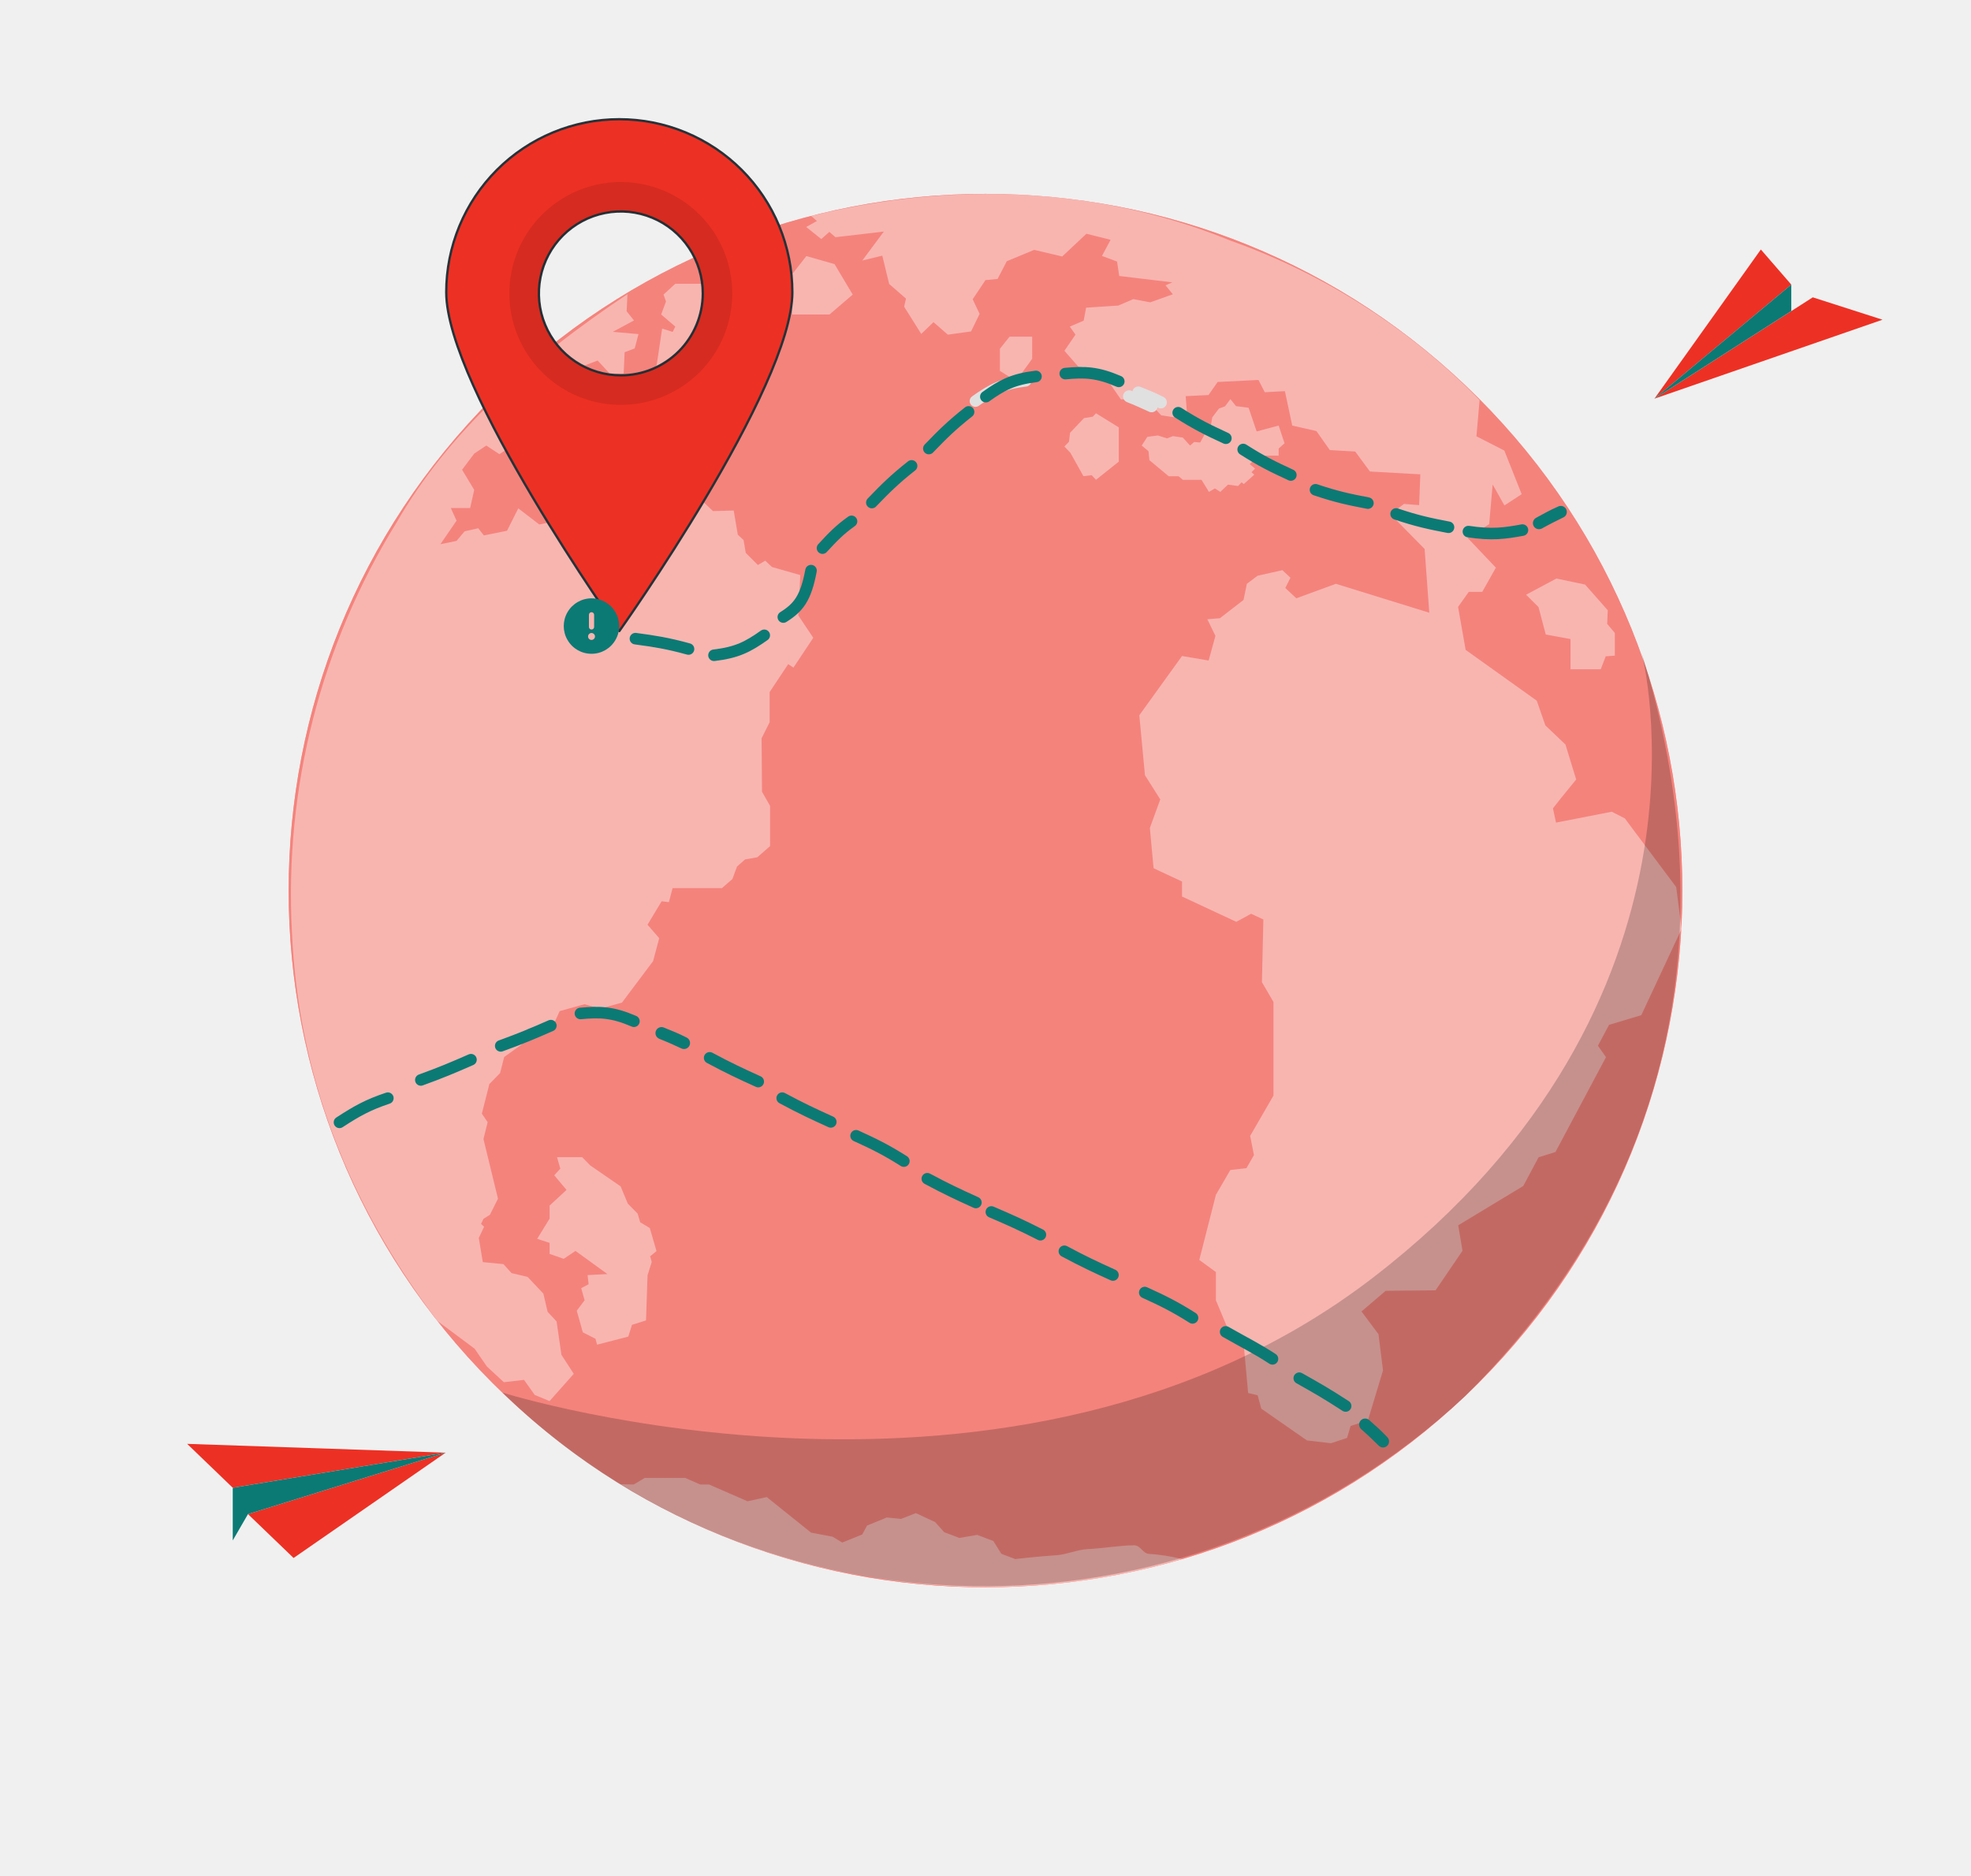
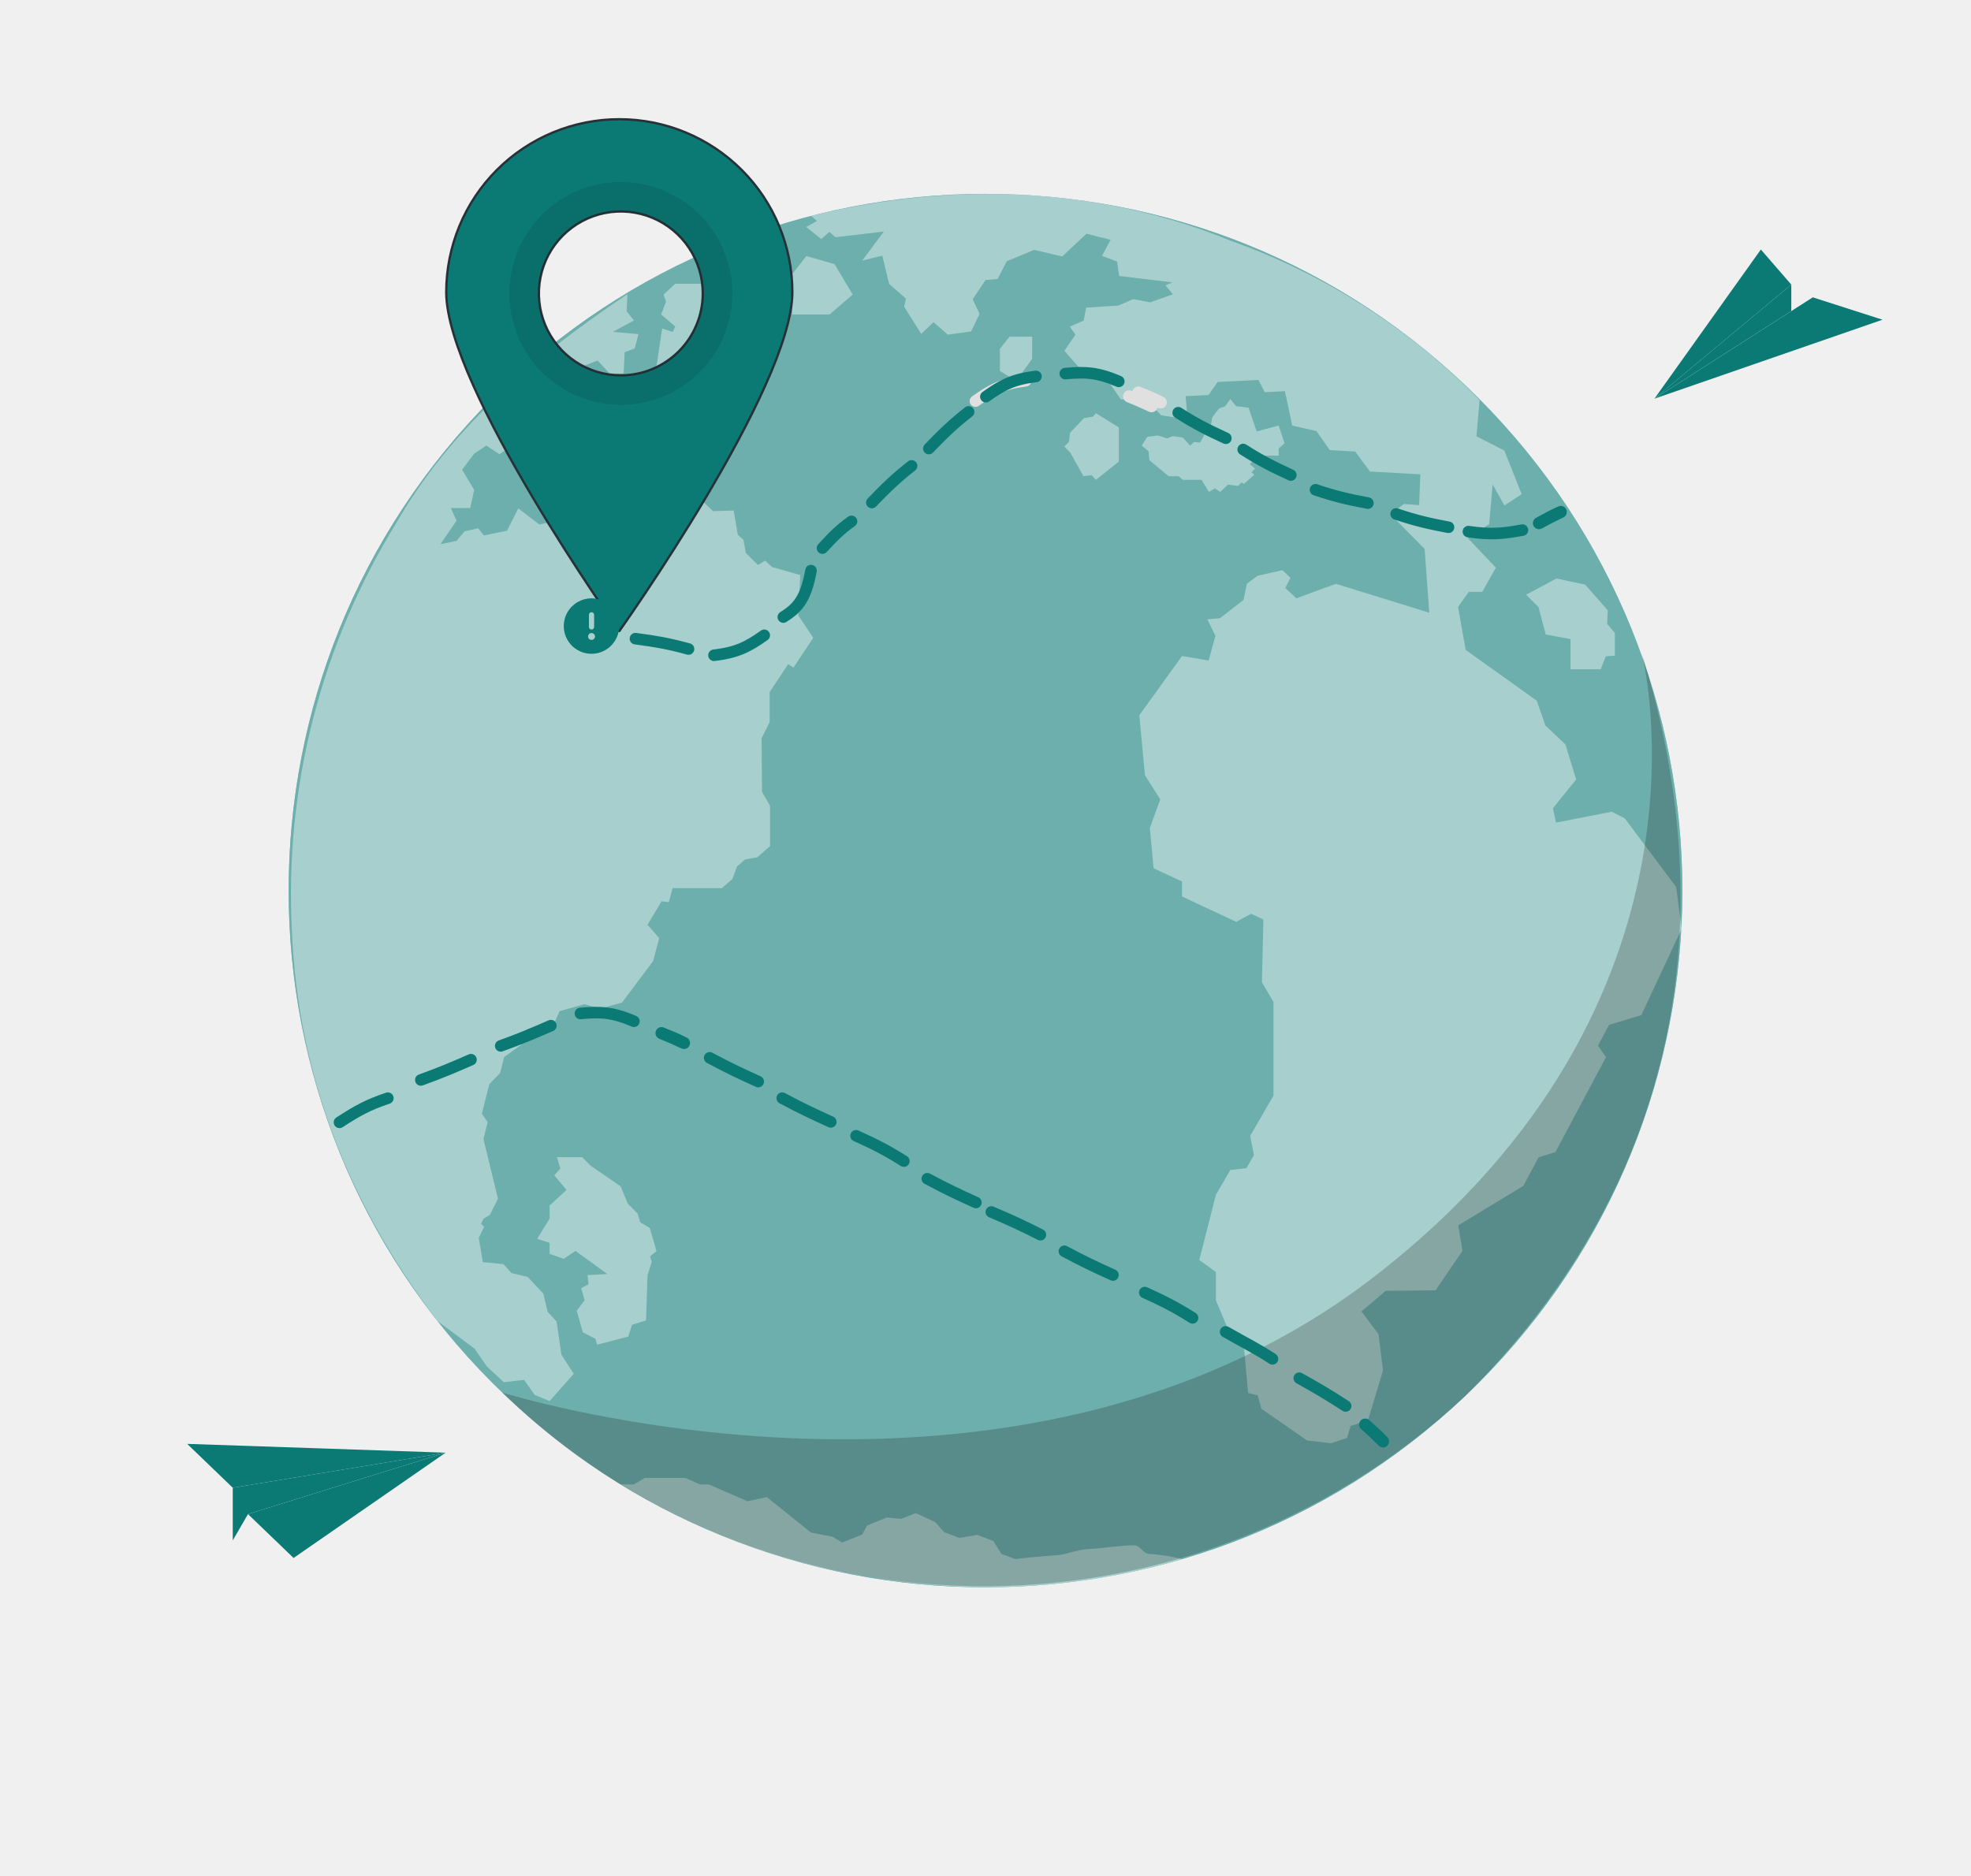
<svg xmlns="http://www.w3.org/2000/svg" width="853" height="812" viewBox="0 0 853 812" fill="none">
-   <path d="M639.75 598.75C757.525 480.975 757.525 290.025 639.75 172.25C521.975 54.475 331.025 54.475 213.25 172.25C95.475 290.025 95.475 480.975 213.25 598.75C331.025 716.525 521.975 716.525 639.75 598.75Z" fill="#ED3024" />
+   <path d="M639.75 598.75C757.525 480.975 757.525 290.025 639.75 172.25C521.975 54.475 331.025 54.475 213.25 172.25C95.475 290.025 95.475 480.975 213.25 598.75C331.025 716.525 521.975 716.525 639.75 598.75Z" fill="#0b7a75" />
  <path opacity="0.4" d="M639.75 598.75C757.525 480.975 757.525 290.025 639.75 172.25C521.975 54.475 331.025 54.475 213.25 172.25C95.475 290.025 95.475 480.975 213.25 598.75C331.025 716.525 521.975 716.525 639.75 598.75Z" fill="white" />
  <path opacity="0.4" d="M268.593 642.485C301.65 662.996 338.488 676.663 376.923 682.677C421.796 690.441 467.853 687.767 511.525 674.862C506.862 673.67 502.095 672.922 497.291 672.629C494.499 672.42 493.802 669.14 490.976 668.896C485.045 668.896 476.741 670.291 470.845 670.536C466.274 670.745 461.669 672.873 457.657 673.152C447.015 673.92 439.375 674.862 439.375 674.862L433.374 672.594L429.885 667.047L422.907 664.395L415.197 665.721L408.637 663.244L404.695 658.848L396.357 654.975L389.937 657.487L383.796 656.859L375.249 660.348L373.155 664.221L364.503 667.71L360.351 665.198L351.001 663.418L331.847 648.032L323.508 649.846L306.866 642.589H303.028L296.504 639.729H279.059L274.245 642.589L268.593 642.485Z" fill="white" />
  <path opacity="0.4" d="M189.38 571.866L205.395 583.798L210.733 591.544L218.059 598.312L226.782 597.3L231.422 603.825L237.841 606.476L248.308 594.684L242.97 586.45L240.877 572.006L237.004 567.854L235.155 559.969L228.352 552.747L221.374 551.072L217.885 547.2L208.953 546.327L207.209 535.861L209.511 531.011L208.186 529.79L209.232 527.592L212.023 525.848L215.512 518.87L209.232 493.052L211.047 485.76L208.535 482.062L211.779 469.258L216.42 464.513L218.199 457.535L225.735 452.162L228.491 445.358L240.214 442.079L242.203 437.683L252.948 434.682L259.682 436.636L269.172 433.985L282.639 416.052L285.291 406.108L280.232 400.282L286.337 390.129L289.477 390.513L291.082 384.442H312.434L316.97 380.5L318.958 375.092L322.447 372.022L327.751 371.08L333.263 366.265V348.82L329.774 342.715L329.6 319.583L333.089 312.606V299.557L341.113 287.485L343.381 288.986L351.964 276.077L345.474 266.378L346.346 248.933L334.1 245.444L331.17 242.688L327.995 244.572L322.761 239.339L321.784 233.756L319.307 231.454L317.528 220.987L308.562 221.231L300.467 213.556L288.082 216.033L288.745 220.115L272.172 226.22L264.776 220.708L255.705 222.522L252.216 217.498L244.366 219.242L242.272 225.243L233.376 227.023L224.304 220.045L219.42 229.744L209.407 231.768L206.965 228.663L201.068 229.988L197.579 234.14L190.602 235.571L197.579 225.383L195.102 219.905H203.476L205.22 212.055L199.987 203.333L205.22 196.355L210.453 192.866L216.14 196.599L229.642 187.633V179.713L235.085 172.735L245.552 170.921L243.912 161.71L258.635 156.058L263.869 161.71H269.904L270.323 152.465L274.684 150.825L276.324 144.615L265.194 143.638L274.37 138.719L271.195 134.741L271.544 127.345C228.735 155.744 193.707 187.807 171.692 226.081C138.878 279.137 123.053 340.95 126.336 403.247C128.988 465.524 151.037 521.591 189.38 571.866Z" fill="white" />
  <path opacity="0.4" d="M565.598 623.505L545.851 609.758L544.281 603.967L540.164 602.99L538.176 581.184L531.442 575.358L526.209 562.833V550.622L519.021 545.388L526.209 517.198L532.454 506.452L539.432 505.65L542.676 499.998L541.036 491.694L551.119 474.249V433.708L546.13 425.16L546.758 398.017L541.455 395.54L535.035 399.029L511.555 388.073V381.584L499.239 375.827L497.634 358.383L502.135 346.032L495.506 335.565L493.064 309.608L511.555 283.964L523.069 285.918L525.999 275.242L522.51 268.055L527.953 267.602L538.176 259.682L539.606 252.704L544.246 249.215L554.992 246.808L558.481 250.087L556.248 254.518L561.028 258.984L578.123 252.704L618.56 265.229L616.536 237.632L601.674 222.525L607.64 218.129L614.164 218.652L614.687 205.325L592.882 204.103L586.497 195.451L575.507 194.823L569.715 186.589L559.248 184.217L556.074 169.319L547.351 169.773L544.63 164.469L526.976 165.342L522.999 170.994L513.125 171.482L513.928 181.53L502.554 179.786L495.576 172.389L485.109 172.913L476.073 159.899L466.758 158.817L460.652 151.84L465.432 144.862L462.99 141.373L468.99 138.791L470.037 133.174L483.993 132.267L490.447 129.476L497.774 130.871L507.578 127.382L504.403 123.51L507.368 122.219L484.377 119.463L483.435 113.217L476.91 110.775L480.643 103.797L470.177 101.181L459.71 111.019L447.569 108.158L435.706 113.078L431.729 120.753L426.496 121.242L420.948 129.545L423.949 135.86L420.25 143.466L410.202 144.862L403.992 139.454L398.689 144.548L391.293 132.755L392.095 129.266L384.803 122.917L381.838 110.67L373.185 112.764L382.5 100.239L361.567 102.681L358.915 100.378L355.427 103.483L348.902 98.25L353.543 95.668L351.031 93.47C413.482 78.119 476.352 81.154 532.454 104.146C573.204 118.623 610.104 142.229 640.331 173.157L638.97 188.857L651.042 195.032L658.543 213.907L651.077 218.792L645.983 209.721L644.482 226.886L635.167 232.852L647.378 245.726L641.482 256.193H635.656L631.015 262.717L634.295 281.313L665.067 303.293L668.8 314.004L677.488 322.273L682.128 337.414L675.569 345.474L672.08 349.905L673.406 356.08L697.514 351.37L703.166 354.231L725.425 383.991L727.763 402.099L710.318 439.43L696.363 443.617L691.548 452.653L695.037 457.607L673.161 498.672L665.869 500.94L659.241 513.36L631.085 530.386L632.934 541.411L621.281 558.541L599.685 558.751L589.218 567.682L596.58 577.521L598.534 593.221L592.009 614.817L587.683 616.213L584.508 617.26L582.973 622.423L575.995 624.726L565.598 623.505Z" fill="white" />
  <path opacity="0.4" d="M258.403 582.056L257.705 579.509L252.228 576.718L249.611 567.368L252.995 562.832L251.53 557.599L254.74 555.889L254.286 551.947L262.869 551.493L249.053 541.48L243.959 544.899L237.853 542.771V537.991L232.48 536.247L237.853 527.49V521.838L245.18 515.069L239.877 508.754L242.494 505.858L241.063 500.904H251.949L255.472 504.498L268.591 513.534L271.696 521L275.952 525.327L277.069 529.095L281.22 531.572L284.116 541.55L281.36 543.818L282.058 546.26L280.244 552.017L279.581 571.555L273.51 573.474L271.905 578.567L258.403 582.056Z" fill="white" />
  <path opacity="0.4" d="M282.055 162.3L284.218 157.869L286.556 142.239L291.126 143.669L292.243 141.366L286.137 136.133L288.231 130.481L287.149 127.515L292.243 122.84H304.454L308.501 121.829L311.432 123.468L321.026 118.688L322.247 122.84H327.132L325.387 133.516L322.527 139.064L325.387 143.564L312.548 158.497L310.56 162.3L297.895 164.916L297.302 169.871L292.243 172.767L282.055 162.3Z" fill="white" />
  <path opacity="0.4" d="M432.739 150.961L436.926 145.728H446.695V155.322L439.717 164.917L432.739 160.555V150.961Z" fill="white" />
  <path opacity="0.4" d="M522.01 186.758L524.069 184.002L524.627 180.687L527.523 176.85L530.174 175.873L532.477 172.768L534.919 175.803L540.362 176.501L543.851 186.758L553.376 184.211L555.923 191.887L553.376 194.155V197.225H544.723L540.85 200.888L543.153 202.842L541.618 204.412L542.839 205.459L538.269 209.541L537.327 208.773L535.792 210.378L531.43 209.785L528.116 212.925L525.778 211.425L523.197 212.925L519.987 207.692H511.893L510.078 206.156H505.787L497.448 199.213L497.03 195.306L494.099 192.864L496.541 189.096L501.077 188.503L505.089 189.759L507.636 188.782L511.893 189.41L515.033 192.864L516.777 191.329L519.429 191.538L522.01 186.758Z" fill="white" />
  <path opacity="0.4" d="M660.455 257.436L673.573 250.423L685.994 253.04L695.798 264.169L695.553 270.065L698.868 274.008V283.812L694.925 284.091L692.762 289.708H679.679V276.625L668.968 274.671L665.828 262.774L660.455 257.436Z" fill="white" />
  <path opacity="0.4" d="M474.317 178.897L484.191 185.003V199.831L474.317 207.681L472.433 205.692L468.874 206.111L463.257 196.028L460.641 193.272L462.629 191.213L463.083 187.341L469.119 180.991L472.922 180.363L474.317 178.897Z" fill="white" />
  <path opacity="0.4" d="M246.848 178.908L261.571 172.768L268.583 175.838L274.794 192.864L270.991 193.701L265.304 199.074L256.093 201.063L252.22 197.783L246.848 198.969L233.764 192.864L237.846 181.943L243.673 182.292L246.848 178.908Z" fill="white" />
  <path opacity="0.4" d="M348.971 110.841L361.182 114.33L369.032 127.518L358.984 136.135H342.831V118.691L348.971 110.841Z" fill="white" />
  <path opacity="0.2" d="M710.521 282.736C710.521 282.736 749.596 433.422 594.27 552.987C438.944 672.552 217.468 602.809 217.468 602.809C327.229 710.302 511.618 718.152 634.009 604.448C723.29 515.726 747.782 402.72 710.521 282.736Z" fill="black" />
  <path d="M486.643 173.267C486.264 172.819 486.047 172.257 486.026 171.67C486.005 171.084 486.182 170.508 486.528 170.034C486.874 169.56 487.369 169.217 487.934 169.058C488.499 168.9 489.101 168.936 489.643 169.161C492.978 170.495 496.335 171.856 499.373 173.432C499.7 173.567 499.996 173.767 500.244 174.02C500.492 174.273 500.685 174.574 500.813 174.904C500.941 175.234 501.001 175.587 500.989 175.94C500.977 176.294 500.893 176.642 500.743 176.962C500.592 177.283 500.378 177.569 500.114 177.805C499.849 178.04 499.54 178.219 499.204 178.332C498.869 178.444 498.514 178.487 498.161 178.458C497.808 178.43 497.465 178.329 497.152 178.164C494.099 176.735 490.921 175.318 487.679 174.043C487.278 173.869 486.923 173.603 486.643 173.267Z" fill="#E0E0E0" />
  <path d="M490.642 171.593C490.263 171.145 490.046 170.583 490.025 169.997C490.004 169.41 490.181 168.834 490.527 168.36C490.873 167.886 491.368 167.543 491.933 167.384C492.498 167.226 493.1 167.262 493.642 167.487C496.977 168.821 500.334 170.182 503.372 171.758C503.699 171.893 503.995 172.093 504.243 172.346C504.491 172.599 504.684 172.9 504.812 173.23C504.94 173.56 505 173.913 504.988 174.267C504.976 174.62 504.892 174.968 504.742 175.288C504.591 175.609 504.377 175.895 504.113 176.131C503.848 176.366 503.539 176.546 503.203 176.658C502.868 176.77 502.513 176.813 502.16 176.785C501.807 176.756 501.464 176.656 501.151 176.49C498.098 175.061 494.92 173.644 491.678 172.369C491.277 172.195 490.922 171.93 490.642 171.593Z" fill="#E0E0E0" />
  <path d="M284.29 448.891C283.911 448.443 283.694 447.881 283.673 447.294C283.652 446.708 283.829 446.132 284.175 445.658C284.522 445.184 285.017 444.841 285.582 444.682C286.147 444.524 286.749 444.56 287.29 444.785C290.626 446.119 293.983 447.48 297.02 449.056C297.348 449.191 297.644 449.391 297.891 449.644C298.139 449.897 298.333 450.198 298.461 450.528C298.589 450.858 298.649 451.211 298.636 451.564C298.624 451.918 298.54 452.266 298.39 452.586C298.24 452.907 298.026 453.193 297.761 453.429C297.497 453.664 297.187 453.843 296.852 453.956C296.516 454.068 296.161 454.111 295.808 454.082C295.455 454.054 295.112 453.953 294.799 453.788C291.746 452.359 288.569 450.942 285.327 449.667C284.925 449.493 284.57 449.227 284.29 448.891Z" fill="#0b7a75" />
  <path d="M588.363 617.567C588.156 617.018 588.141 616.415 588.318 615.856C588.496 615.297 588.856 614.814 589.341 614.484C589.827 614.154 590.409 613.997 590.994 614.037C591.579 614.078 592.134 614.314 592.569 614.708C595.261 617.086 597.966 619.496 600.296 622.002C600.559 622.239 600.771 622.528 600.919 622.849C601.067 623.171 601.148 623.519 601.158 623.873C601.168 624.227 601.105 624.579 600.975 624.908C600.845 625.237 600.649 625.536 600.399 625.788C600.15 626.039 599.852 626.237 599.524 626.37C599.196 626.502 598.844 626.567 598.49 626.56C598.136 626.553 597.787 626.474 597.465 626.329C597.142 626.183 596.853 625.973 596.613 625.712C594.219 623.34 591.702 620.937 589.078 618.646C588.758 618.348 588.513 617.978 588.363 617.567Z" fill="#0b7a75" />
  <path d="M666.066 229.072C665.48 229.083 664.907 228.897 664.439 228.543C663.971 228.189 663.635 227.688 663.487 227.12C663.338 226.553 663.384 225.952 663.618 225.414C663.851 224.875 664.259 224.432 664.776 224.153C667.916 222.409 671.09 220.664 674.23 219.303C674.542 219.135 674.884 219.032 675.237 218.999C675.589 218.967 675.945 219.006 676.281 219.115C676.618 219.225 676.929 219.401 677.196 219.634C677.463 219.866 677.68 220.151 677.833 220.47C677.987 220.789 678.074 221.136 678.09 221.489C678.105 221.843 678.049 222.196 677.924 222.527C677.799 222.859 677.609 223.161 677.364 223.417C677.119 223.672 676.824 223.875 676.498 224.013C673.463 225.479 670.358 227.049 667.322 228.758C666.934 228.96 666.504 229.068 666.066 229.072Z" fill="#0b7a75" />
  <path d="M146.92 485.823C154.583 480.834 159.299 478.217 167.853 475.357" stroke="#0b7a75" stroke-width="5" stroke-linecap="round" />
  <path d="M182.131 467.475C190.902 464.3 195.97 462.153 203.829 458.704" stroke="#0b7a75" stroke-width="5" stroke-linecap="round" />
  <path d="M216.699 452.729C225.47 449.555 230.538 447.408 238.398 443.959" stroke="#0b7a75" stroke-width="5" stroke-linecap="round" />
  <path d="M307.117 457.898C315.34 462.301 320.324 464.637 328.143 468.178" stroke="#0b7a75" stroke-width="5" stroke-linecap="round" />
  <path d="M401.316 510.237C409.54 514.64 414.523 516.976 422.342 520.517" stroke="#0b7a75" stroke-width="5" stroke-linecap="round" />
  <path d="M530.424 576.519C538.999 581.402 543.953 583.795 550.7 588.207" stroke="#0b7a75" stroke-width="5" stroke-linecap="round" />
  <path d="M450.261 534.467C441.949 530.233 436.919 527.999 429.029 524.618" stroke="#0b7a75" stroke-width="5" stroke-linecap="round" />
  <path d="M582.36 608.606C574.542 603.519 569.775 600.767 562.286 596.573" stroke="#0b7a75" stroke-width="5" stroke-linecap="round" />
  <path d="M338.522 475.351C346.746 479.754 351.729 482.089 359.548 485.631" stroke="#0b7a75" stroke-width="5" stroke-linecap="round" />
  <path d="M460.635 541.632C468.859 546.035 473.842 548.37 481.661 551.912" stroke="#0b7a75" stroke-width="5" stroke-linecap="round" />
  <path d="M422.155 173.612C429.106 168.643 433.843 166.068 443.854 164.841" stroke="#E0E0E0" stroke-width="5" stroke-linecap="round" />
  <path d="M426.65 171.709C433.601 166.741 438.338 164.166 448.349 162.938" stroke="#0b7a75" stroke-width="5" stroke-linecap="round" />
  <path d="M339 267.101C345.584 262.956 348.741 258.993 350.989 247" stroke="#0b7a75" stroke-width="5" stroke-linecap="round" />
  <path d="M330.751 275C323.77 279.926 319.018 282.473 309 283.64" stroke="#0b7a75" stroke-width="5" stroke-linecap="round" />
  <path d="M461.021 161.72C469.529 160.936 474.918 161.103 484.182 165.093" stroke="#0b7a75" stroke-width="5" stroke-linecap="round" />
  <path d="M251.191 438.692C259.699 437.908 265.088 438.074 274.351 442.064" stroke="#0b7a75" stroke-width="5" stroke-linecap="round" />
  <path d="M509.893 178.648C517.828 183.716 522.822 186.147 530.523 189.702" stroke="#0b7a75" stroke-width="5" stroke-linecap="round" />
  <path d="M419.182 178.293C411.793 184.128 407.86 188.05 401.978 194.16" stroke="#0b7a75" stroke-width="5" stroke-linecap="round" />
  <path d="M394.518 201.668C387.129 207.503 383.196 211.425 377.313 217.535" stroke="#0b7a75" stroke-width="5" stroke-linecap="round" />
  <path d="M368.52 225.668C363.41 229.305 360.507 232.308 355.952 237.259" stroke="#0b7a75" stroke-width="5" stroke-linecap="round" />
  <path d="M297.971 280.937C288.895 278.432 283.406 277.582 275 276.454" stroke="#0b7a75" stroke-width="5" stroke-linecap="round" />
  <path d="M538.014 194.566C545.949 199.634 550.943 202.065 558.644 205.62" stroke="#0b7a75" stroke-width="5" stroke-linecap="round" />
  <path d="M569.311 212.008C578.231 215.02 583.664 216.178 591.993 217.778" stroke="#0b7a75" stroke-width="5" stroke-linecap="round" />
  <path d="M604.198 222.469C613.118 225.481 618.551 226.639 626.88 228.239" stroke="#0b7a75" stroke-width="5" stroke-linecap="round" />
  <path d="M391.168 502.604C383.212 497.57 378.207 495.161 370.492 491.639" stroke="#0b7a75" stroke-width="5" stroke-linecap="round" />
  <path d="M516.103 570.464C508.146 565.429 503.142 563.02 495.426 559.498" stroke="#0b7a75" stroke-width="5" stroke-linecap="round" />
  <path d="M635.487 230.109C645.634 231.656 651.306 230.852 658.882 229.454" stroke="#0b7a75" stroke-width="5" stroke-linecap="round" />
-   <path d="M107.325 655.41L192.86 628.81L127.056 674.396L107.325 655.41Z" fill="#ED3024" />
-   <path d="M192.86 628.807L100.731 644.002L81 625L192.86 628.807Z" fill="#ED3024" />
+   <path d="M107.325 655.41L192.86 628.81L127.056 674.396L107.325 655.41Z" fill="#0b7a75" />
+   <path d="M192.86 628.807L100.731 644.002L81 625L192.86 628.807Z" fill="#0b7a75" />
  <path d="M100.731 644.005V666.798L107.324 655.41L192.859 628.81L100.731 644.005Z" fill="#0b7a75" />
-   <path d="M716 172.574L784.525 128.705L814.705 138.393L716 172.574Z" fill="#ED3024" />
-   <path d="M716 172.572L775.226 123.195L762.056 108L716 172.572Z" fill="#ED3024" />
+   <path d="M716 172.574L784.525 128.705L814.705 138.393L716 172.574Z" fill="#0b7a75" />
+   <path d="M716 172.572L775.226 123.195L762.056 108L716 172.572Z" fill="#0b7a75" />
  <path d="M775.226 123.188V134.641L716 172.564L775.226 123.188Z" fill="#0b7a75" />
-   <path d="M268.017 51.609C258.183 51.607 248.445 53.542 239.359 57.304C230.272 61.066 222.016 66.581 215.062 73.534C208.107 80.487 202.59 88.742 198.827 97.828C195.063 106.913 193.125 116.651 193.125 126.485C193.125 167.843 268.017 273.174 268.017 273.174C268.017 273.174 342.909 167.875 342.909 126.485C342.909 116.651 340.971 106.913 337.208 97.828C333.444 88.742 327.927 80.487 320.972 73.534C314.018 66.581 305.762 61.066 296.676 57.304C287.589 53.542 277.851 51.607 268.017 51.609ZM268.681 162.465C261.667 162.465 254.81 160.384 248.978 156.487C243.146 152.59 238.601 147.051 235.918 140.57C233.234 134.089 232.533 126.958 233.903 120.079C235.272 113.2 238.651 106.881 243.612 101.923C248.573 96.964 254.893 93.588 261.773 92.221C268.653 90.855 275.784 91.559 282.263 94.246C288.742 96.932 294.28 101.48 298.174 107.314C302.069 113.147 304.146 120.005 304.143 127.019C304.138 136.422 300.4 145.437 293.75 152.084C287.101 158.731 278.083 162.465 268.681 162.465Z" fill="#ED3024" />
+   <path d="M268.017 51.609C258.183 51.607 248.445 53.542 239.359 57.304C230.272 61.066 222.016 66.581 215.062 73.534C208.107 80.487 202.59 88.742 198.827 97.828C195.063 106.913 193.125 116.651 193.125 126.485C193.125 167.843 268.017 273.174 268.017 273.174C268.017 273.174 342.909 167.875 342.909 126.485C342.909 116.651 340.971 106.913 337.208 97.828C333.444 88.742 327.927 80.487 320.972 73.534C314.018 66.581 305.762 61.066 296.676 57.304C287.589 53.542 277.851 51.607 268.017 51.609ZM268.681 162.465C261.667 162.465 254.81 160.384 248.978 156.487C243.146 152.59 238.601 147.051 235.918 140.57C233.234 134.089 232.533 126.958 233.903 120.079C235.272 113.2 238.651 106.881 243.612 101.923C248.573 96.964 254.893 93.588 261.773 92.221C268.653 90.855 275.784 91.559 282.263 94.246C288.742 96.932 294.28 101.48 298.174 107.314C302.069 113.147 304.146 120.005 304.143 127.019C304.138 136.422 300.4 145.437 293.75 152.084C287.101 158.731 278.083 162.465 268.681 162.465Z" fill="#0b7a75" />
  <path d="M268.017 51.609C258.183 51.607 248.445 53.542 239.359 57.304C230.272 61.066 222.016 66.581 215.062 73.534C208.107 80.487 202.59 88.742 198.827 97.828C195.063 106.913 193.125 116.651 193.125 126.485C193.125 167.843 268.017 273.174 268.017 273.174C268.017 273.174 342.909 167.875 342.909 126.485C342.909 116.651 340.971 106.913 337.208 97.828C333.444 88.742 327.927 80.487 320.972 73.534C314.018 66.581 305.762 61.066 296.676 57.304C287.589 53.542 277.851 51.607 268.017 51.609ZM268.681 162.465C261.667 162.465 254.81 160.384 248.978 156.487C243.146 152.59 238.601 147.051 235.918 140.57C233.234 134.089 232.533 126.958 233.903 120.079C235.272 113.2 238.651 106.881 243.612 101.923C248.573 96.964 254.893 93.588 261.773 92.221C268.653 90.855 275.784 91.559 282.263 94.246C288.742 96.932 294.28 101.48 298.174 107.314C302.069 113.147 304.146 120.005 304.143 127.019C304.138 136.421 300.4 145.437 293.75 152.084C287.101 158.731 278.083 162.465 268.681 162.465Z" stroke="#263238" stroke-linecap="round" stroke-linejoin="round" />
  <mask id="mask0_7595_16040" style="mask-type:luminance" maskUnits="userSpaceOnUse" x="193" y="51" width="150" height="223">
    <path d="M268.013 51.612C258.179 51.61 248.44 53.545 239.354 57.307C230.268 61.069 222.012 66.584 215.057 73.537C208.103 80.49 202.586 88.745 198.822 97.83C195.058 106.916 193.121 116.654 193.121 126.488C193.121 167.846 268.013 273.177 268.013 273.177C268.013 273.177 342.904 167.878 342.904 126.488C342.904 116.654 340.967 106.916 337.203 97.83C333.439 88.745 327.923 80.49 320.968 73.537C314.014 66.584 305.757 61.069 296.671 57.307C287.585 53.545 277.847 51.61 268.013 51.612ZM268.677 162.467C261.663 162.467 254.806 160.387 248.974 156.49C243.142 152.593 238.597 147.053 235.913 140.573C233.23 134.092 232.529 126.961 233.898 120.082C235.268 113.203 238.647 106.884 243.608 101.925C248.569 96.967 254.889 93.591 261.769 92.224C268.649 90.858 275.779 91.562 282.259 94.249C288.738 96.935 294.275 101.483 298.17 107.317C302.064 113.15 304.141 120.008 304.138 127.022C304.134 136.424 300.396 145.44 293.746 152.087C287.096 158.734 278.079 162.467 268.677 162.467Z" fill="white" />
  </mask>
  <g mask="url(#mask0_7595_16040)">
    <path opacity="0.1" d="M316.902 127.024C316.902 136.562 314.074 145.886 308.775 153.817C303.475 161.748 295.943 167.929 287.131 171.579C278.319 175.23 268.622 176.185 259.267 174.324C249.912 172.463 241.319 167.87 234.574 161.125C227.829 154.38 223.236 145.787 221.375 136.432C219.515 127.077 220.47 117.38 224.12 108.568C227.77 99.756 233.951 92.224 241.882 86.925C249.813 81.625 259.137 78.797 268.676 78.797C281.466 78.797 293.733 83.878 302.777 92.922C311.821 101.966 316.902 114.233 316.902 127.024Z" fill="black" />
  </g>
  <path d="M256 283C251.687 283 247.75 280.75 245.594 277C243.438 273.297 243.438 268.75 245.594 265C247.75 261.297 251.687 259 256 259C260.266 259 264.203 261.297 266.359 265C268.516 268.75 268.516 273.297 266.359 277C264.203 280.75 260.266 283 256 283ZM256 265C255.344 265 254.875 265.516 254.875 266.125V271.375C254.875 272.031 255.344 272.5 256 272.5C256.609 272.5 257.125 272.031 257.125 271.375V266.125C257.125 265.516 256.609 265 256 265ZM254.5 275.5C254.5 276.344 255.156 277 256 277C256.797 277 257.5 276.344 257.5 275.5C257.5 274.703 256.797 274 256 274C255.156 274 254.5 274.703 254.5 275.5Z" fill="#0b7a75" />
</svg>
